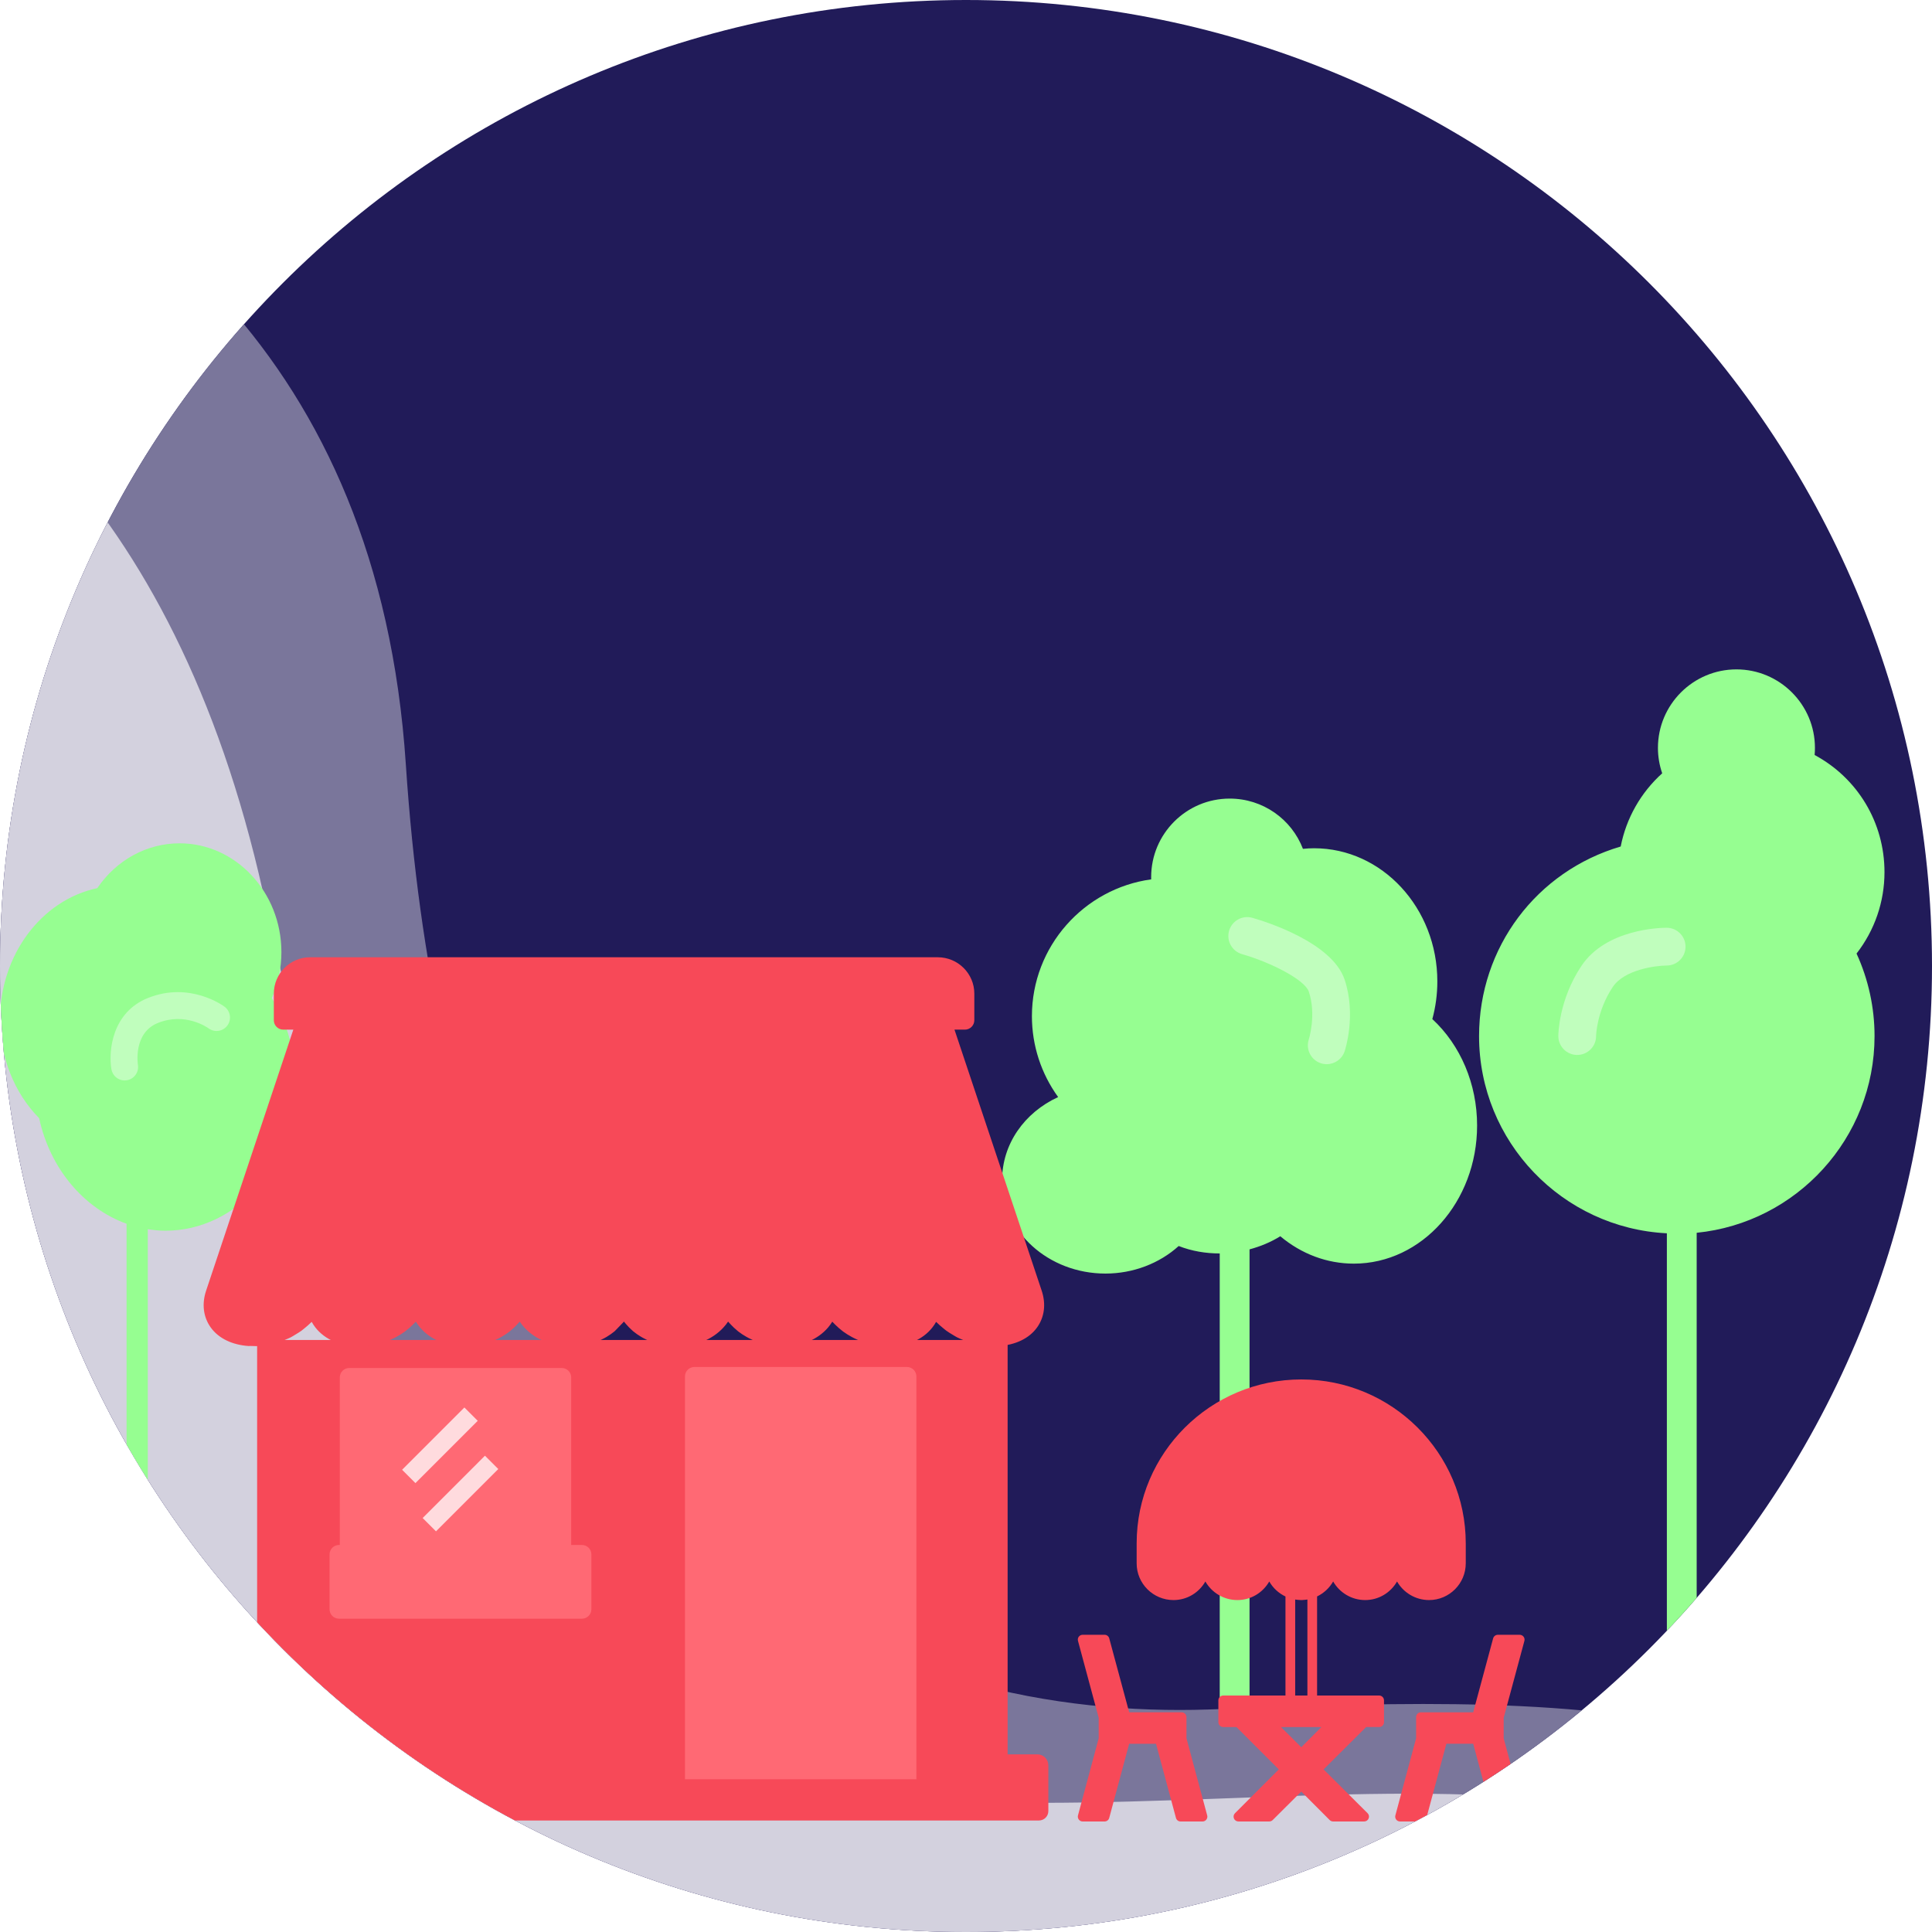
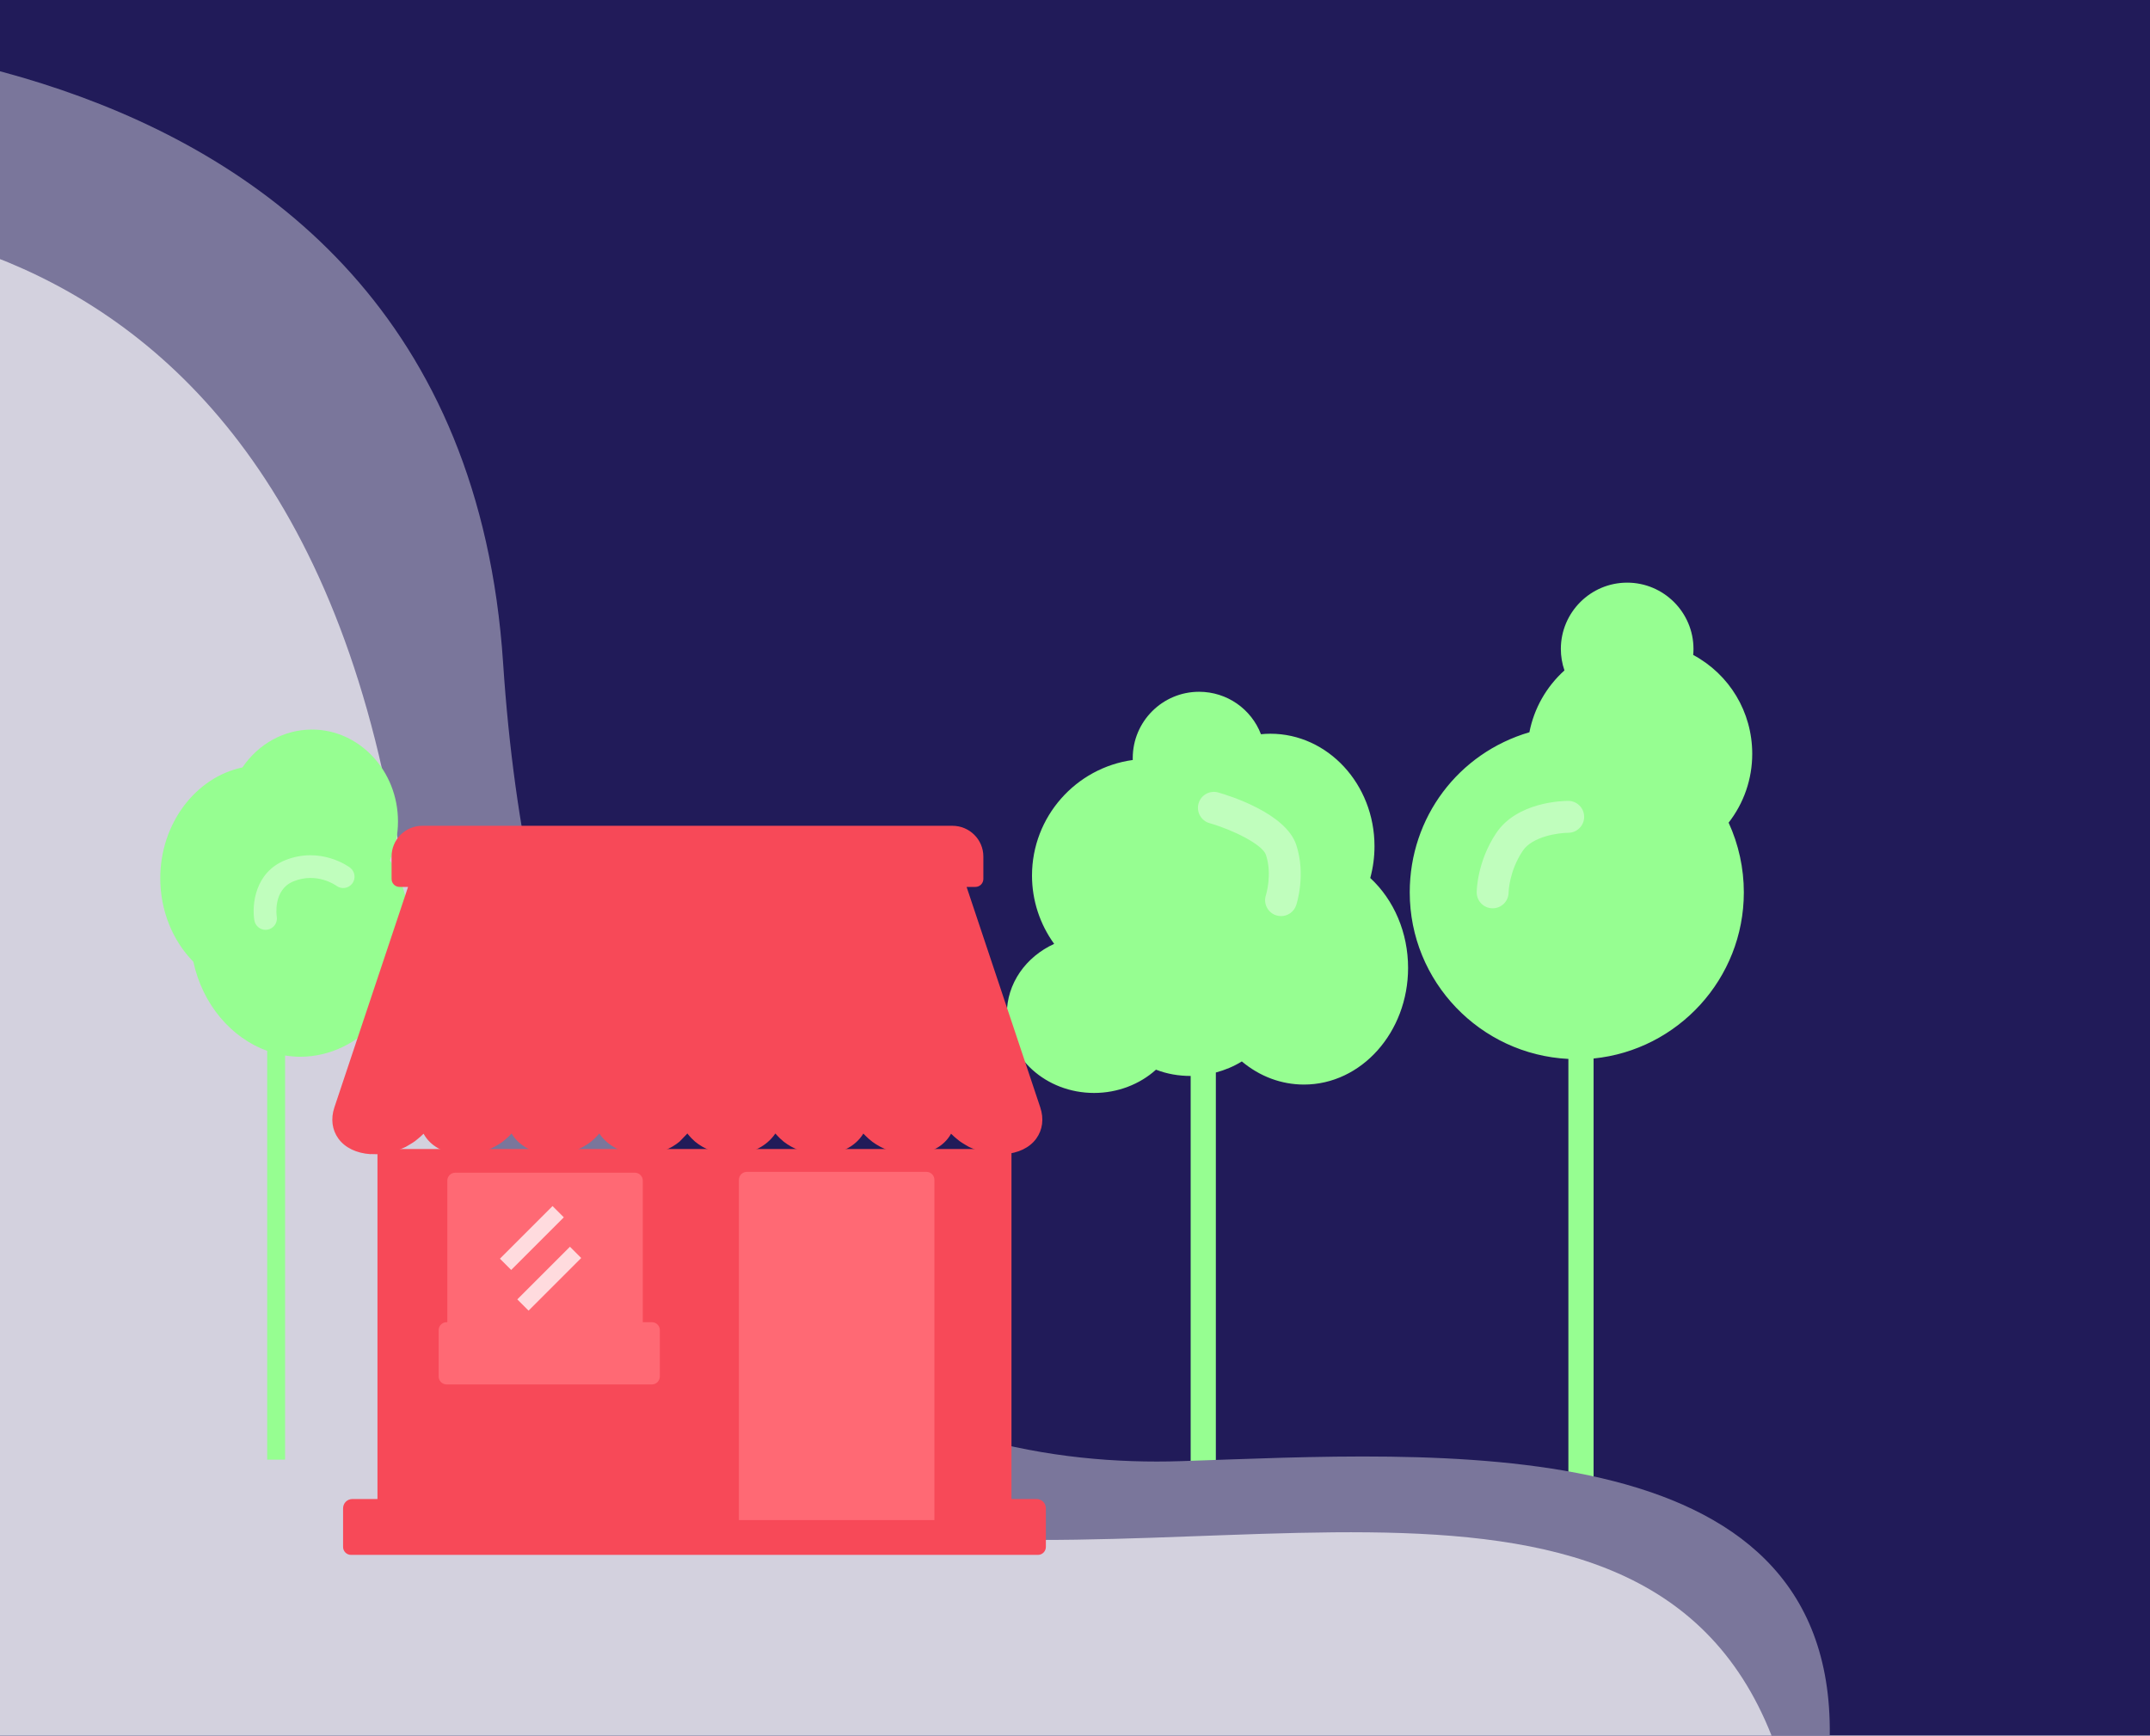
- <svg xmlns="http://www.w3.org/2000/svg" xmlns:xlink="http://www.w3.org/1999/xlink" version="1.1" id="Layer_1" x="0px" y="0px" width="392.442px" height="392.441px" viewBox="103.779 12.481 392.442 392.441" enable-background="new 103.779 12.481 392.442 392.441" xml:space="preserve">
+ <svg xmlns="http://www.w3.org/2000/svg" version="1.1" id="Layer_1" x="0px" y="0px" width="516.969px" height="417.4px" viewBox="-38.279 -5.095 516.969 417.4" enable-background="new -38.279 -5.095 516.969 417.4" xml:space="preserve">
  <g>
    <g>
-       <defs>
-         <circle id="SVGID_1_" cx="300" cy="208.702" r="196.221" />
-       </defs>
-       <clipPath id="SVGID_2_">
-         <use xlink:href="#SVGID_1_" overflow="visible" />
-       </clipPath>
-       <rect x="-17.787" y="8.326" clip-path="url(#SVGID_2_)" fill="#211B59" width="600" height="417.403" />
+       <circle fill="none" cx="196.477" cy="195.281" r="196.221" />
+       <rect x="-121.311" y="-5.095" fill="#211B59" width="600" height="417.402" />
    </g>
    <g>
-       <defs>
-         <circle id="SVGID_3_" cx="300" cy="208.702" r="196.221" />
-       </defs>
-       <clipPath id="SVGID_4_">
-         <use xlink:href="#SVGID_3_" overflow="visible" />
-       </clipPath>
-       <g clip-path="url(#SVGID_4_)">
+       <circle fill="none" cx="196.477" cy="195.281" r="196.221" />
+       <g>
        <g>
-           <path fill="#96FE91" d="M395.742,211.833c0-14.915-11.226-27.047-25.029-27.047c-0.746,0-1.506,0.04-2.271,0.119      c-2.312-6.032-8.136-10.209-14.884-10.209c-8.795,0-15.946,7.152-15.946,15.945c0,0.154,0.002,0.309,0.006,0.462      c-13.666,1.874-24.229,13.629-24.229,27.796c0,5.954,1.892,11.687,5.328,16.425c-6.858,3.152-11.383,9.545-11.383,16.879      c0,10.461,9.416,18.975,20.992,18.975c5.604,0,10.969-2.053,14.877-5.598c2.656,1.037,5.494,1.516,8.336,1.51      c0,6.873,0,113.264,0,113.264h6.057c0,0,0-106.833,0-114.094c2.187-0.584,4.304-1.453,6.246-2.662      c4.301,3.609,9.502,5.562,14.947,5.562c13.799,0,25.029-12.586,25.029-28.057c0-8.438-3.359-16.316-9.093-21.622      C395.4,217.004,395.742,214.441,395.742,211.833z M486.57,189.629c0-10.081-5.476-19.104-14.191-23.786      c0.041-0.481,0.064-0.962,0.064-1.445c0-8.793-7.156-15.947-15.947-15.947c-8.793,0-15.945,7.153-15.945,15.947      c0,1.762,0.297,3.503,0.865,5.162c-4.35,3.92-7.309,9.133-8.428,14.871c-17.068,5.005-28.771,20.476-28.771,38.502      c0,21.466,16.941,39.003,38.148,40.063c0,8.656,0,117.353,0,117.353h6.057c0,0,0-108.761,0-117.456      c20.26-2.027,36.129-19.173,36.129-39.96c0-5.79-1.258-11.533-3.658-16.758C484.574,201.445,486.57,195.664,486.57,189.629z" />
+           <path fill="#96FE91" d="M292.219,198.412c0-14.916-11.227-27.047-25.029-27.047c-0.746,0-1.506,0.04-2.271,0.119      c-2.312-6.032-8.137-10.209-14.885-10.209c-8.795,0-15.945,7.152-15.945,15.945c0,0.153,0.002,0.309,0.006,0.462      c-13.666,1.874-24.229,13.629-24.229,27.796c0,5.953,1.893,11.686,5.328,16.424c-6.857,3.152-11.383,9.545-11.383,16.879      c0,10.461,9.416,18.977,20.992,18.977c5.604,0,10.969-2.055,14.877-5.6c2.656,1.037,5.494,1.518,8.336,1.51      c0,6.873,0,113.266,0,113.266h6.057c0,0,0-106.834,0-114.094c2.188-0.586,4.305-1.453,6.246-2.662      c4.301,3.607,9.502,5.561,14.947,5.561c13.799,0,25.029-12.586,25.029-28.057c0-8.438-3.359-16.316-9.094-21.621      C291.877,203.582,292.219,201.019,292.219,198.412z M383.047,176.207c0-10.081-5.477-19.104-14.191-23.786      c0.041-0.48,0.064-0.962,0.064-1.444c0-8.793-7.156-15.947-15.947-15.947c-8.793,0-15.945,7.153-15.945,15.947      c0,1.762,0.297,3.503,0.865,5.162c-4.35,3.92-7.309,9.133-8.428,14.871c-17.068,5.005-28.771,20.476-28.771,38.501      c0,21.467,16.941,39.004,38.148,40.062c0,8.656,0,117.354,0,117.354h6.057c0,0,0-108.762,0-117.455      c20.26-2.027,36.129-19.174,36.129-39.961c0-5.789-1.258-11.533-3.658-16.758C381.051,188.024,383.047,182.242,383.047,176.207z      " />
        </g>
-         <path fill="#C0FEBD" d="M442.32,200.935c-1.248,0-12.291,0.215-17.32,7.762c-4.625,6.938-4.682,13.943-4.682,14.241     c0,2.115,1.719,3.833,3.834,3.833c2.116,0,3.836-1.718,3.836-3.833c0-0.048,0.092-5.035,3.395-9.984     c2.353-3.527,8.699-4.334,10.949-4.347c2.113-0.006,3.824-1.72,3.824-3.835C446.156,202.655,444.438,200.935,442.32,200.935z" />
-         <path fill="#C0FEBD" d="M358.178,198.918c-2.03-0.588-4.16,0.598-4.739,2.634c-0.585,2.034,0.6,4.161,2.635,4.742     c5.762,1.647,12.75,5.18,13.561,7.617c1.57,4.711,0.011,9.655,0,9.688c-0.668,2.007,0.418,4.177,2.424,4.851     c0.406,0.131,0.814,0.195,1.216,0.195c1.604,0,3.102-1.014,3.639-2.625c0.1-0.297,2.395-7.354,0-14.535     C374.381,203.895,360.861,199.685,358.178,198.918z" />
+         <path fill="#C0FEBD" d="M338.797,187.514c-1.248,0-12.291,0.215-17.32,7.762c-4.625,6.937-4.682,13.943-4.682,14.242     c0,2.113,1.719,3.832,3.834,3.832s3.836-1.719,3.836-3.832c0-0.049,0.092-5.035,3.395-9.984     c2.354-3.528,8.699-4.334,10.949-4.347c2.113-0.006,3.824-1.72,3.824-3.835C342.633,189.234,340.915,187.514,338.797,187.514z" />
+         <path fill="#C0FEBD" d="M254.655,185.496c-2.029-0.588-4.16,0.599-4.738,2.634c-0.586,2.034,0.6,4.161,2.635,4.742     c5.762,1.647,12.75,5.18,13.561,7.618c1.57,4.711,0.012,9.654,0,9.688c-0.668,2.008,0.418,4.178,2.424,4.852     c0.406,0.131,0.814,0.195,1.217,0.195c1.604,0,3.102-1.016,3.639-2.625c0.1-0.297,2.395-7.355,0-14.535     C270.858,190.474,257.338,186.264,254.655,185.496z" />
      </g>
    </g>
    <g>
-       <defs>
-         <circle id="SVGID_5_" cx="300" cy="208.702" r="196.221" />
-       </defs>
-       <clipPath id="SVGID_6_">
-         <use xlink:href="#SVGID_5_" overflow="visible" />
-       </clipPath>
-       <path clip-path="url(#SVGID_6_)" fill="#7A769B" d="M-17.787,16.728c0,0,193-15,204,151s102,194,163,192s157-9,156,65.999h-523    V16.728L-17.787,16.728z" />
+       <path fill="#7A769B" d="M-121.311,3.307c0,0,193-15,204,151c11,166,102,194,163,192s157-9,156,65.998h-523V3.307L-121.311,3.307z" />
    </g>
    <g>
-       <defs>
-         <circle id="SVGID_7_" cx="300" cy="208.702" r="196.221" />
-       </defs>
-       <clipPath id="SVGID_8_">
-         <use xlink:href="#SVGID_7_" overflow="visible" />
-       </clipPath>
-       <path clip-path="url(#SVGID_8_)" fill="#D3D1DE" d="M-17.787,62.743c0,0,138.648-31.358,175,130.985    c29.333,131,41.128,166.319,95.5,179c91.447,21.326,206.5-28,238.5,52.999h-509V62.743L-17.787,62.743z" />
+       <path fill="#D3D1DE" d="M-121.311,49.322c0,0,138.648-31.358,175,130.985c29.333,131,41.127,166.318,95.5,179    c91.447,21.326,206.5-28,238.5,52.998h-509V49.322L-121.311,49.322z" />
    </g>
    <g>
-       <defs>
-         <circle id="SVGID_9_" cx="300" cy="208.702" r="196.221" />
-       </defs>
-       <clipPath id="SVGID_10_">
-         <use xlink:href="#SVGID_9_" overflow="visible" />
-       </clipPath>
-       <g clip-path="url(#SVGID_10_)">
+       <g>
        <g>
-           <path fill="#96FE91" d="M158.998,215.215c1.27-2.914,1.942-6.103,1.942-9.318c0-12.195-9.283-22.115-20.682-22.115      c-6.659,0-12.824,3.383-16.72,9.109c-11.346,2.39-19.758,13.601-19.758,26.648c0,7.672,2.89,14.938,7.953,20.082      c2.218,10.295,9.126,18.328,17.755,21.436c0,7.919,0,98.306,0,98.306h4.307c0,0,0-89.536,0-97.198      c1.18,0.186,2.372,0.309,3.59,0.309c14.568,0,26.422-13.465,26.422-30.014C163.806,226.211,162.147,220.288,158.998,215.215z" />
+           <path fill="#96FE91" d="M55.475,201.793c1.27-2.914,1.942-6.102,1.942-9.317c0-12.195-9.283-22.115-20.682-22.115      c-6.659,0-12.824,3.383-16.72,9.109c-11.346,2.39-19.758,13.601-19.758,26.647c0,7.672,2.89,14.939,7.953,20.082      c2.218,10.295,9.126,18.328,17.755,21.438c0,7.918,0,98.305,0,98.305h4.307c0,0,0-89.535,0-97.197      c1.18,0.186,2.372,0.309,3.59,0.309c14.568,0,26.422-13.465,26.422-30.014C60.283,212.789,58.624,206.867,55.475,201.793z" />
        </g>
-         <path fill="#C0FEBD" d="M149.405,216.983c-0.283-0.212-7.068-5.191-15.576-1.783c-7.288,2.916-8.044,10.737-7.422,14.467     c0.23,1.336,1.379,2.283,2.691,2.283c0.148,0,0.299-0.016,0.45-0.039c1.485-0.244,2.488-1.654,2.245-3.137     c-0.012-0.066-1.019-6.477,4.067-8.505c5.572-2.231,10.057,0.926,10.283,1.097c1.206,0.889,2.907,0.643,3.81-0.56     C150.856,219.598,150.607,217.888,149.405,216.983z" />
+         <path fill="#C0FEBD" d="M45.881,203.562c-0.283-0.213-7.068-5.191-15.576-1.783c-7.288,2.916-8.044,10.736-7.422,14.467     c0.23,1.336,1.379,2.283,2.691,2.283c0.148,0,0.299-0.016,0.45-0.039c1.485-0.244,2.488-1.654,2.245-3.137     c-0.012-0.066-1.019-6.479,4.067-8.506c5.572-2.23,10.057,0.926,10.283,1.098c1.206,0.889,2.907,0.643,3.81-0.561     C47.333,206.177,47.083,204.467,45.881,203.562z" />
      </g>
    </g>
    <g>
-       <defs>
-         <circle id="SVGID_11_" cx="300" cy="208.702" r="196.221" />
-       </defs>
-       <clipPath id="SVGID_12_">
-         <use xlink:href="#SVGID_11_" overflow="visible" />
-       </clipPath>
-       <g clip-path="url(#SVGID_12_)">
+       <g>
        <g>
-           <path fill="#F74958" d="M156.009,284.668C157.614,286.889,156.009,284.668,156.009,284.668v84.17h-6.019      c-1.262,0-2.251,0.988-2.251,2.25v9.271c0,1.057,0.856,1.914,1.914,1.914h165.16c1.061,0,1.913-0.857,1.913-1.914v-9.271      c0-1.262-0.985-2.25-2.25-2.25h-6.021v-84.17l0,0 M159.84,284.534c0.559-0.104,1.089-0.279,1.634-0.437" />
+           <path fill="#F74958" d="M52.485,271.246C54.09,273.469,52.485,271.246,52.485,271.246v84.17h-6.019      c-1.262,0-2.251,0.988-2.251,2.25v9.271c0,1.057,0.856,1.914,1.914,1.914h165.16c1.061,0,1.912-0.857,1.912-1.914v-9.271      c0-1.262-0.984-2.25-2.25-2.25h-6.02v-84.17l0,0 M56.316,271.113c0.559-0.104,1.089-0.279,1.634-0.438" />
        </g>
        <g>
-           <path fill="#FF6974" d="M289.922,373.893v-81.826c0-1.056-0.859-1.914-1.916-1.914h-43.173c-1.058,0-1.917,0.86-1.917,1.914      v81.826" />
+           <path fill="#FF6974" d="M186.399,360.472v-81.826c0-1.057-0.859-1.914-1.916-1.914h-43.174c-1.058,0-1.916,0.859-1.916,1.914      v81.826" />
        </g>
        <g>
-           <path fill="#F74958" d="M228.634,282.891c0.085-0.102,1.618-1.653,1.7-1.76c0.055-0.072,0.123-0.135,0.176-0.207      c0.052,0.072,0.118,0.135,0.174,0.207c0.082,0.104,0.171,0.203,0.257,0.305c0.367,0.438,0.77,0.855,1.213,1.243      c0.079,0.069,0.15,0.146,0.228,0.213c0.507,0.42,1.062,0.802,1.644,1.146c0.134,0.08,0.271,0.153,0.41,0.228      c0.557,0.304,1.138,0.579,1.75,0.806c0.069,0.026,0.13,0.059,0.199,0.083c0.668,0.236,1.372,0.414,2.09,0.55      c0.169,0.031,0.343,0.06,0.518,0.086c0.74,0.116,1.497,0.195,2.276,0.195c3.759,0,7.203-1.396,9.449-3.842      c0.355-0.383,0.676-0.79,0.958-1.212c0.07,0.087,0.155,0.161,0.227,0.247c0.1,0.115,0.207,0.229,0.311,0.34      c0.402,0.436,0.835,0.843,1.303,1.225c0.074,0.062,0.141,0.127,0.216,0.188c0.536,0.416,1.111,0.787,1.714,1.127      c0.146,0.083,0.299,0.16,0.448,0.236c0.582,0.301,1.183,0.576,1.813,0.804c0.06,0.021,0.115,0.046,0.174,0.067      c0.679,0.231,1.386,0.404,2.107,0.541c0.176,0.035,0.355,0.062,0.53,0.09c0.745,0.112,1.494,0.19,2.266,0.19      c3.766,0,7.116-1.403,9.2-3.858c0.317-0.375,0.602-0.771,0.851-1.18c0.087,0.098,0.194,0.189,0.285,0.29      c0.11,0.116,0.225,0.226,0.336,0.339c0.448,0.444,0.927,0.87,1.441,1.26c0.053,0.037,0.099,0.084,0.157,0.125      c0.561,0.414,1.165,0.781,1.793,1.121c0.153,0.082,0.304,0.16,0.463,0.236c0.612,0.305,1.242,0.583,1.896,0.809      c0.043,0.015,0.082,0.033,0.124,0.047c0.689,0.231,1.404,0.4,2.128,0.535c0.179,0.033,0.354,0.062,0.536,0.09      c0.74,0.109,1.486,0.188,2.244,0.188c3.76,0,7.012-1.402,8.928-3.859c0.287-0.362,0.539-0.744,0.756-1.14      c0.064,0.065,0.145,0.121,0.211,0.187c0.363,0.371,0.764,0.707,1.172,1.043c0.23,0.189,0.449,0.384,0.697,0.562      c0.396,0.291,0.824,0.545,1.252,0.803c0.311,0.186,0.609,0.377,0.934,0.547c0.355,0.178,0.727,0.326,1.096,0.481      c0.441,0.19,0.879,0.388,1.342,0.542c0.213,0.07,0.432,0.109,0.645,0.171c1.916,0.851,4.904,0.47,5.464,0.571      c3.295-0.229,6.076-1.525,7.68-3.747c1.521-2.106,1.867-4.765,0.963-7.485l-17.717-53.035h2.113      c1.059,0,1.916-0.859,1.916-1.916v-5.402c0-4.07-3.333-7.385-7.432-7.385h-127.5c-4.057,0-7.36,3.314-7.36,7.385v5.402      c0,1.059,0.857,1.916,1.913,1.916h2.049l-17.72,53.039c-0.901,2.717-0.558,5.375,0.964,7.482      c1.605,2.221,4.383,3.52,7.681,3.747c0.557-0.103,3.238,0.344,5.463-0.571c0.213-0.061,0.433-0.102,0.643-0.171      c0.464-0.155,0.901-0.353,1.349-0.543c0.365-0.155,0.736-0.3,1.087-0.478c0.327-0.17,0.627-0.366,0.938-0.553      c0.427-0.255,0.851-0.509,1.248-0.796c0.248-0.183,0.474-0.379,0.706-0.573c0.407-0.33,0.799-0.666,1.161-1.029      c0.065-0.067,0.149-0.123,0.215-0.191c0.216,0.395,0.468,0.776,0.751,1.141c1.918,2.455,5.173,3.858,8.932,3.858      c0.763,0,1.517-0.079,2.257-0.188c0.18-0.027,0.357-0.055,0.538-0.088c0.731-0.138,1.449-0.305,2.145-0.539      c0.037-0.012,0.074-0.032,0.111-0.043c0.664-0.226,1.296-0.506,1.916-0.811c0.157-0.079,0.311-0.158,0.466-0.238      c0.629-0.339,1.237-0.707,1.801-1.119c0.057-0.041,0.102-0.09,0.158-0.129c0.516-0.387,0.994-0.81,1.444-1.254      c0.115-0.113,0.23-0.229,0.344-0.348c0.095-0.1,0.2-0.191,0.291-0.292c0.248,0.415,0.533,0.81,0.854,1.188      c2.08,2.455,5.433,3.858,9.197,3.858c0.767,0,1.518-0.079,2.256-0.19c0.174-0.027,0.347-0.053,0.522-0.09      c0.72-0.135,1.427-0.309,2.103-0.541c0.055-0.021,0.105-0.045,0.163-0.066c0.633-0.229,1.234-0.501,1.819-0.807      c0.146-0.076,0.291-0.149,0.433-0.232c0.604-0.342,1.18-0.712,1.712-1.131c0.074-0.061,0.14-0.123,0.214-0.186      c0.467-0.379,0.895-0.791,1.294-1.224c0.105-0.112,0.213-0.224,0.313-0.34c0.07-0.085,0.155-0.16,0.222-0.244      c0.282,0.424,0.6,0.825,0.951,1.207c2.248,2.444,5.692,3.842,9.45,3.842c0.781,0,1.536-0.079,2.279-0.194      c0.172-0.027,0.345-0.055,0.518-0.086c0.718-0.138,1.42-0.313,2.087-0.55c0.069-0.024,0.131-0.056,0.199-0.082      c0.614-0.227,1.193-0.502,1.751-0.806c0.138-0.074,0.276-0.148,0.41-0.229C227.574,283.693,228.127,283.312,228.634,282.891" />
+           <path fill="#F74958" d="M125.11,269.47c0.086-0.104,1.619-1.654,1.701-1.762c0.055-0.07,0.123-0.135,0.176-0.207      c0.052,0.072,0.117,0.137,0.174,0.207c0.082,0.105,0.171,0.203,0.257,0.307c0.367,0.438,0.771,0.854,1.213,1.242      c0.079,0.068,0.15,0.146,0.228,0.213c0.508,0.42,1.062,0.803,1.645,1.146c0.135,0.08,0.271,0.152,0.41,0.229      c0.557,0.303,1.139,0.578,1.75,0.805c0.068,0.027,0.13,0.059,0.199,0.084c0.668,0.236,1.371,0.414,2.09,0.549      c0.169,0.031,0.343,0.061,0.518,0.086c0.74,0.117,1.498,0.195,2.276,0.195c3.759,0,7.203-1.396,9.448-3.842      c0.355-0.383,0.677-0.789,0.959-1.211c0.07,0.086,0.154,0.16,0.227,0.246c0.1,0.115,0.207,0.229,0.311,0.34      c0.402,0.436,0.836,0.844,1.304,1.225c0.073,0.062,0.142,0.127,0.216,0.189c0.536,0.416,1.111,0.785,1.714,1.127      c0.146,0.082,0.3,0.158,0.448,0.234c0.582,0.303,1.184,0.576,1.812,0.805c0.061,0.021,0.115,0.047,0.174,0.066      c0.68,0.232,1.387,0.404,2.107,0.541c0.176,0.035,0.355,0.062,0.53,0.09c0.745,0.113,1.494,0.191,2.267,0.191      c3.766,0,7.115-1.404,9.199-3.859c0.316-0.375,0.602-0.77,0.852-1.18c0.086,0.098,0.193,0.189,0.285,0.291      c0.109,0.115,0.225,0.225,0.336,0.338c0.447,0.445,0.926,0.871,1.44,1.26c0.054,0.037,0.099,0.084,0.157,0.125      c0.561,0.414,1.165,0.781,1.793,1.121c0.152,0.082,0.304,0.16,0.463,0.236c0.611,0.305,1.242,0.584,1.896,0.809      c0.043,0.016,0.082,0.033,0.123,0.047c0.689,0.232,1.404,0.4,2.129,0.535c0.179,0.033,0.354,0.062,0.535,0.09      c0.74,0.109,1.486,0.189,2.244,0.189c3.76,0,7.012-1.402,8.928-3.859c0.287-0.361,0.539-0.744,0.756-1.141      c0.064,0.064,0.146,0.121,0.212,0.188c0.362,0.371,0.764,0.707,1.172,1.043c0.229,0.189,0.448,0.385,0.696,0.562      c0.396,0.291,0.824,0.545,1.252,0.803c0.312,0.186,0.609,0.377,0.935,0.547c0.354,0.178,0.728,0.326,1.097,0.48      c0.44,0.189,0.879,0.389,1.342,0.543c0.213,0.07,0.432,0.107,0.645,0.17c1.916,0.852,4.904,0.471,5.465,0.572      c3.295-0.23,6.076-1.525,7.68-3.748c1.521-2.105,1.867-4.766,0.963-7.484l-17.717-53.035h2.112c1.06,0,1.916-0.859,1.916-1.916      v-5.402c0-4.07-3.333-7.385-7.433-7.385h-127.5c-4.057,0-7.36,3.315-7.36,7.385v5.402c0,1.059,0.857,1.916,1.913,1.916h2.049      l-17.72,53.039c-0.901,2.717-0.558,5.375,0.964,7.482c1.605,2.221,4.383,3.52,7.681,3.746c0.557-0.104,3.238,0.344,5.463-0.57      c0.213-0.061,0.433-0.102,0.643-0.172c0.464-0.154,0.901-0.354,1.349-0.543c0.365-0.154,0.736-0.299,1.087-0.479      c0.327-0.17,0.627-0.365,0.938-0.553c0.427-0.254,0.851-0.508,1.248-0.795c0.248-0.184,0.474-0.379,0.706-0.574      c0.407-0.33,0.799-0.666,1.161-1.027c0.065-0.068,0.149-0.123,0.215-0.191c0.216,0.395,0.468,0.775,0.751,1.141      c1.918,2.455,5.173,3.857,8.932,3.857c0.763,0,1.517-0.078,2.257-0.188c0.18-0.027,0.357-0.055,0.538-0.088      c0.731-0.139,1.449-0.305,2.145-0.539c0.037-0.012,0.074-0.031,0.111-0.043c0.664-0.227,1.296-0.506,1.916-0.811      c0.157-0.08,0.311-0.158,0.466-0.238c0.629-0.34,1.237-0.707,1.801-1.119c0.057-0.041,0.102-0.09,0.158-0.129      c0.516-0.387,0.994-0.811,1.444-1.254c0.115-0.113,0.23-0.229,0.344-0.348c0.095-0.102,0.2-0.191,0.291-0.293      c0.248,0.416,0.533,0.811,0.854,1.188c2.08,2.455,5.433,3.859,9.197,3.859c0.767,0,1.518-0.08,2.256-0.191      c0.174-0.025,0.347-0.053,0.521-0.09c0.721-0.135,1.428-0.309,2.104-0.541c0.055-0.02,0.105-0.045,0.163-0.064      c0.633-0.23,1.233-0.502,1.819-0.809c0.146-0.076,0.291-0.148,0.433-0.23c0.604-0.344,1.18-0.713,1.712-1.131      c0.074-0.062,0.141-0.123,0.214-0.188c0.468-0.379,0.896-0.791,1.294-1.223c0.105-0.113,0.213-0.225,0.312-0.34      c0.07-0.086,0.156-0.16,0.223-0.244c0.282,0.424,0.6,0.824,0.951,1.207c2.248,2.443,5.691,3.842,9.449,3.842      c0.781,0,1.537-0.08,2.279-0.195c0.172-0.025,0.346-0.055,0.519-0.086c0.718-0.137,1.42-0.312,2.087-0.549      c0.068-0.025,0.131-0.057,0.199-0.082c0.613-0.227,1.193-0.502,1.75-0.807c0.139-0.074,0.277-0.148,0.41-0.229      C124.051,270.271,124.604,269.89,125.11,269.47" />
        </g>
-         <path fill="#FF6974" d="M221.991,326.309h-2.187v-34.034c0-1.06-0.856-1.917-1.914-1.917h-43.174     c-1.059,0-1.915,0.857-1.915,1.917v34.034h-0.168c-1.059,0-1.914,0.857-1.914,1.916v11.137c0,1.059,0.856,1.918,1.914,1.918     h49.359c1.057,0,1.915-0.859,1.915-1.918v-11.137C223.907,327.167,223.049,326.309,221.991,326.309z" />
-         <rect x="188.359" y="313.945" transform="matrix(-0.707 0.7072 -0.7072 -0.707 560.1875 399.6338)" fill="#FFDBDE" width="17.9" height="3.831" />
-         <rect x="184.185" y="304.144" transform="matrix(-0.7071 0.7071 -0.7071 -0.7071 546.1176 385.9108)" fill="#FFDBDE" width="17.897" height="3.832" />
-       </g>
-     </g>
-     <g>
-       <defs>
-         <circle id="SVGID_13_" cx="300" cy="208.702" r="196.221" />
-       </defs>
-       <clipPath id="SVGID_14_">
-         <use xlink:href="#SVGID_13_" overflow="visible" />
-       </clipPath>
-       <g clip-path="url(#SVGID_14_)">
-         <path fill="#F74958" d="M342.15,337.499c2.771,0,5.188-1.523,6.471-3.775c1.293,2.25,3.723,3.775,6.508,3.775     c2.769,0,5.187-1.523,6.469-3.775c0.759,1.322,1.91,2.389,3.295,3.047v20.119h-12.647c-0.545,0-0.984,0.441-0.984,0.986v4.43     c0,0.543,0.439,0.982,0.984,0.982h2.682l8.611,8.608l-8.9,8.899c-0.28,0.279-0.364,0.703-0.213,1.072     c0.152,0.367,0.51,0.605,0.908,0.605h6.264c0.261,0,0.511-0.104,0.695-0.285l5.811-5.787l5.771,5.785     c0.188,0.184,0.438,0.287,0.699,0.287h6.303c0.398,0,0.76-0.24,0.908-0.609c0.156-0.367,0.069-0.793-0.213-1.072l-8.939-8.896     l8.65-8.608h2.641c0.543,0,0.984-0.439,0.984-0.982v-4.43c0-0.543-0.439-0.986-0.984-0.986h-12.606V336.76     c1.368-0.658,2.508-1.721,3.262-3.037c1.291,2.25,3.719,3.775,6.506,3.775c2.768,0,5.184-1.523,6.471-3.775     c1.289,2.25,3.722,3.775,6.508,3.775c4.105,0,7.449-3.349,7.449-7.461v-4.06c0-18.36-14.985-33.293-33.405-33.293     c-18.441,0-33.445,14.933-33.445,33.293v4.06C334.658,334.15,338.02,337.499,342.15,337.499z M363.982,363.288h8.217     l-4.097,4.102L363.982,363.288z M369.346,356.889h-2.479v-19.5c0.326,0.053,0.651,0.086,0.998,0.098     c0.039,0,0.074,0.01,0.117,0.012h0.114c0.002,0,0.006,0,0.011,0c0.004,0,0.008,0,0.01,0h0.17     c0.045-0.002,0.086-0.012,0.129-0.018c0.318-0.01,0.627-0.045,0.932-0.096v19.504H369.346L369.346,356.889z" />
-         <path fill="#F74958" d="M326.953,361.411v4.168l-4.207,15.657c-0.078,0.293-0.016,0.609,0.17,0.854     c0.186,0.242,0.475,0.385,0.783,0.385h4.444c0.447,0,0.841-0.297,0.953-0.73l4.047-15.055h5.453l4.05,15.055     c0.112,0.435,0.5,0.73,0.946,0.73h4.453c0.303,0,0.594-0.141,0.779-0.385c0.185-0.244,0.252-0.562,0.168-0.854l-4.207-15.657     v-4.3c0-0.545-0.441-0.987-0.986-0.987h-10.653l-4.05-15.017c-0.114-0.428-0.502-0.728-0.95-0.728h-4.447     c-0.308,0-0.599,0.144-0.783,0.386c-0.188,0.241-0.248,0.56-0.168,0.854L326.953,361.411z" />
-         <path fill="#F74958" d="M392.412,360.292c-0.545,0-0.984,0.442-0.984,0.987v4.3l-4.211,15.657     c-0.076,0.296-0.018,0.611,0.17,0.854c0.188,0.244,0.478,0.385,0.785,0.385h4.406c0.443,0,0.834-0.295,0.949-0.729l4.049-15.058     h5.451l4.047,15.058c0.117,0.434,0.508,0.729,0.951,0.729h4.45c0.306,0,0.597-0.141,0.781-0.385     c0.187-0.242,0.248-0.559,0.17-0.854l-4.209-15.657v-4.166l4.209-15.619c0.078-0.299,0.017-0.615-0.17-0.857     c-0.186-0.24-0.477-0.385-0.781-0.385h-4.45c-0.441,0-0.834,0.299-0.951,0.727l-4.047,15.018h-10.615V360.292L392.412,360.292z" />
+         <path fill="#FF6974" d="M118.467,312.888h-2.187v-34.035c0-1.061-0.856-1.916-1.914-1.916H71.192     c-1.059,0-1.915,0.855-1.915,1.916v34.035h-0.168c-1.059,0-1.914,0.855-1.914,1.916v11.137c0,1.059,0.856,1.918,1.914,1.918     h49.36c1.057,0,1.914-0.859,1.914-1.918v-11.137C120.383,313.746,119.526,312.888,118.467,312.888z" />
+         <rect x="84.84" y="300.521" transform="matrix(0.707 -0.7072 0.7072 0.707 -186.4013 154.9335)" fill="#FFDBDE" width="17.899" height="3.83" />
+         <rect x="80.666" y="290.722" transform="matrix(0.7071 -0.7071 0.7071 0.7071 -180.6818 149.0842)" fill="#FFDBDE" width="17.898" height="3.833" />
      </g>
    </g>
  </g>
</svg>
